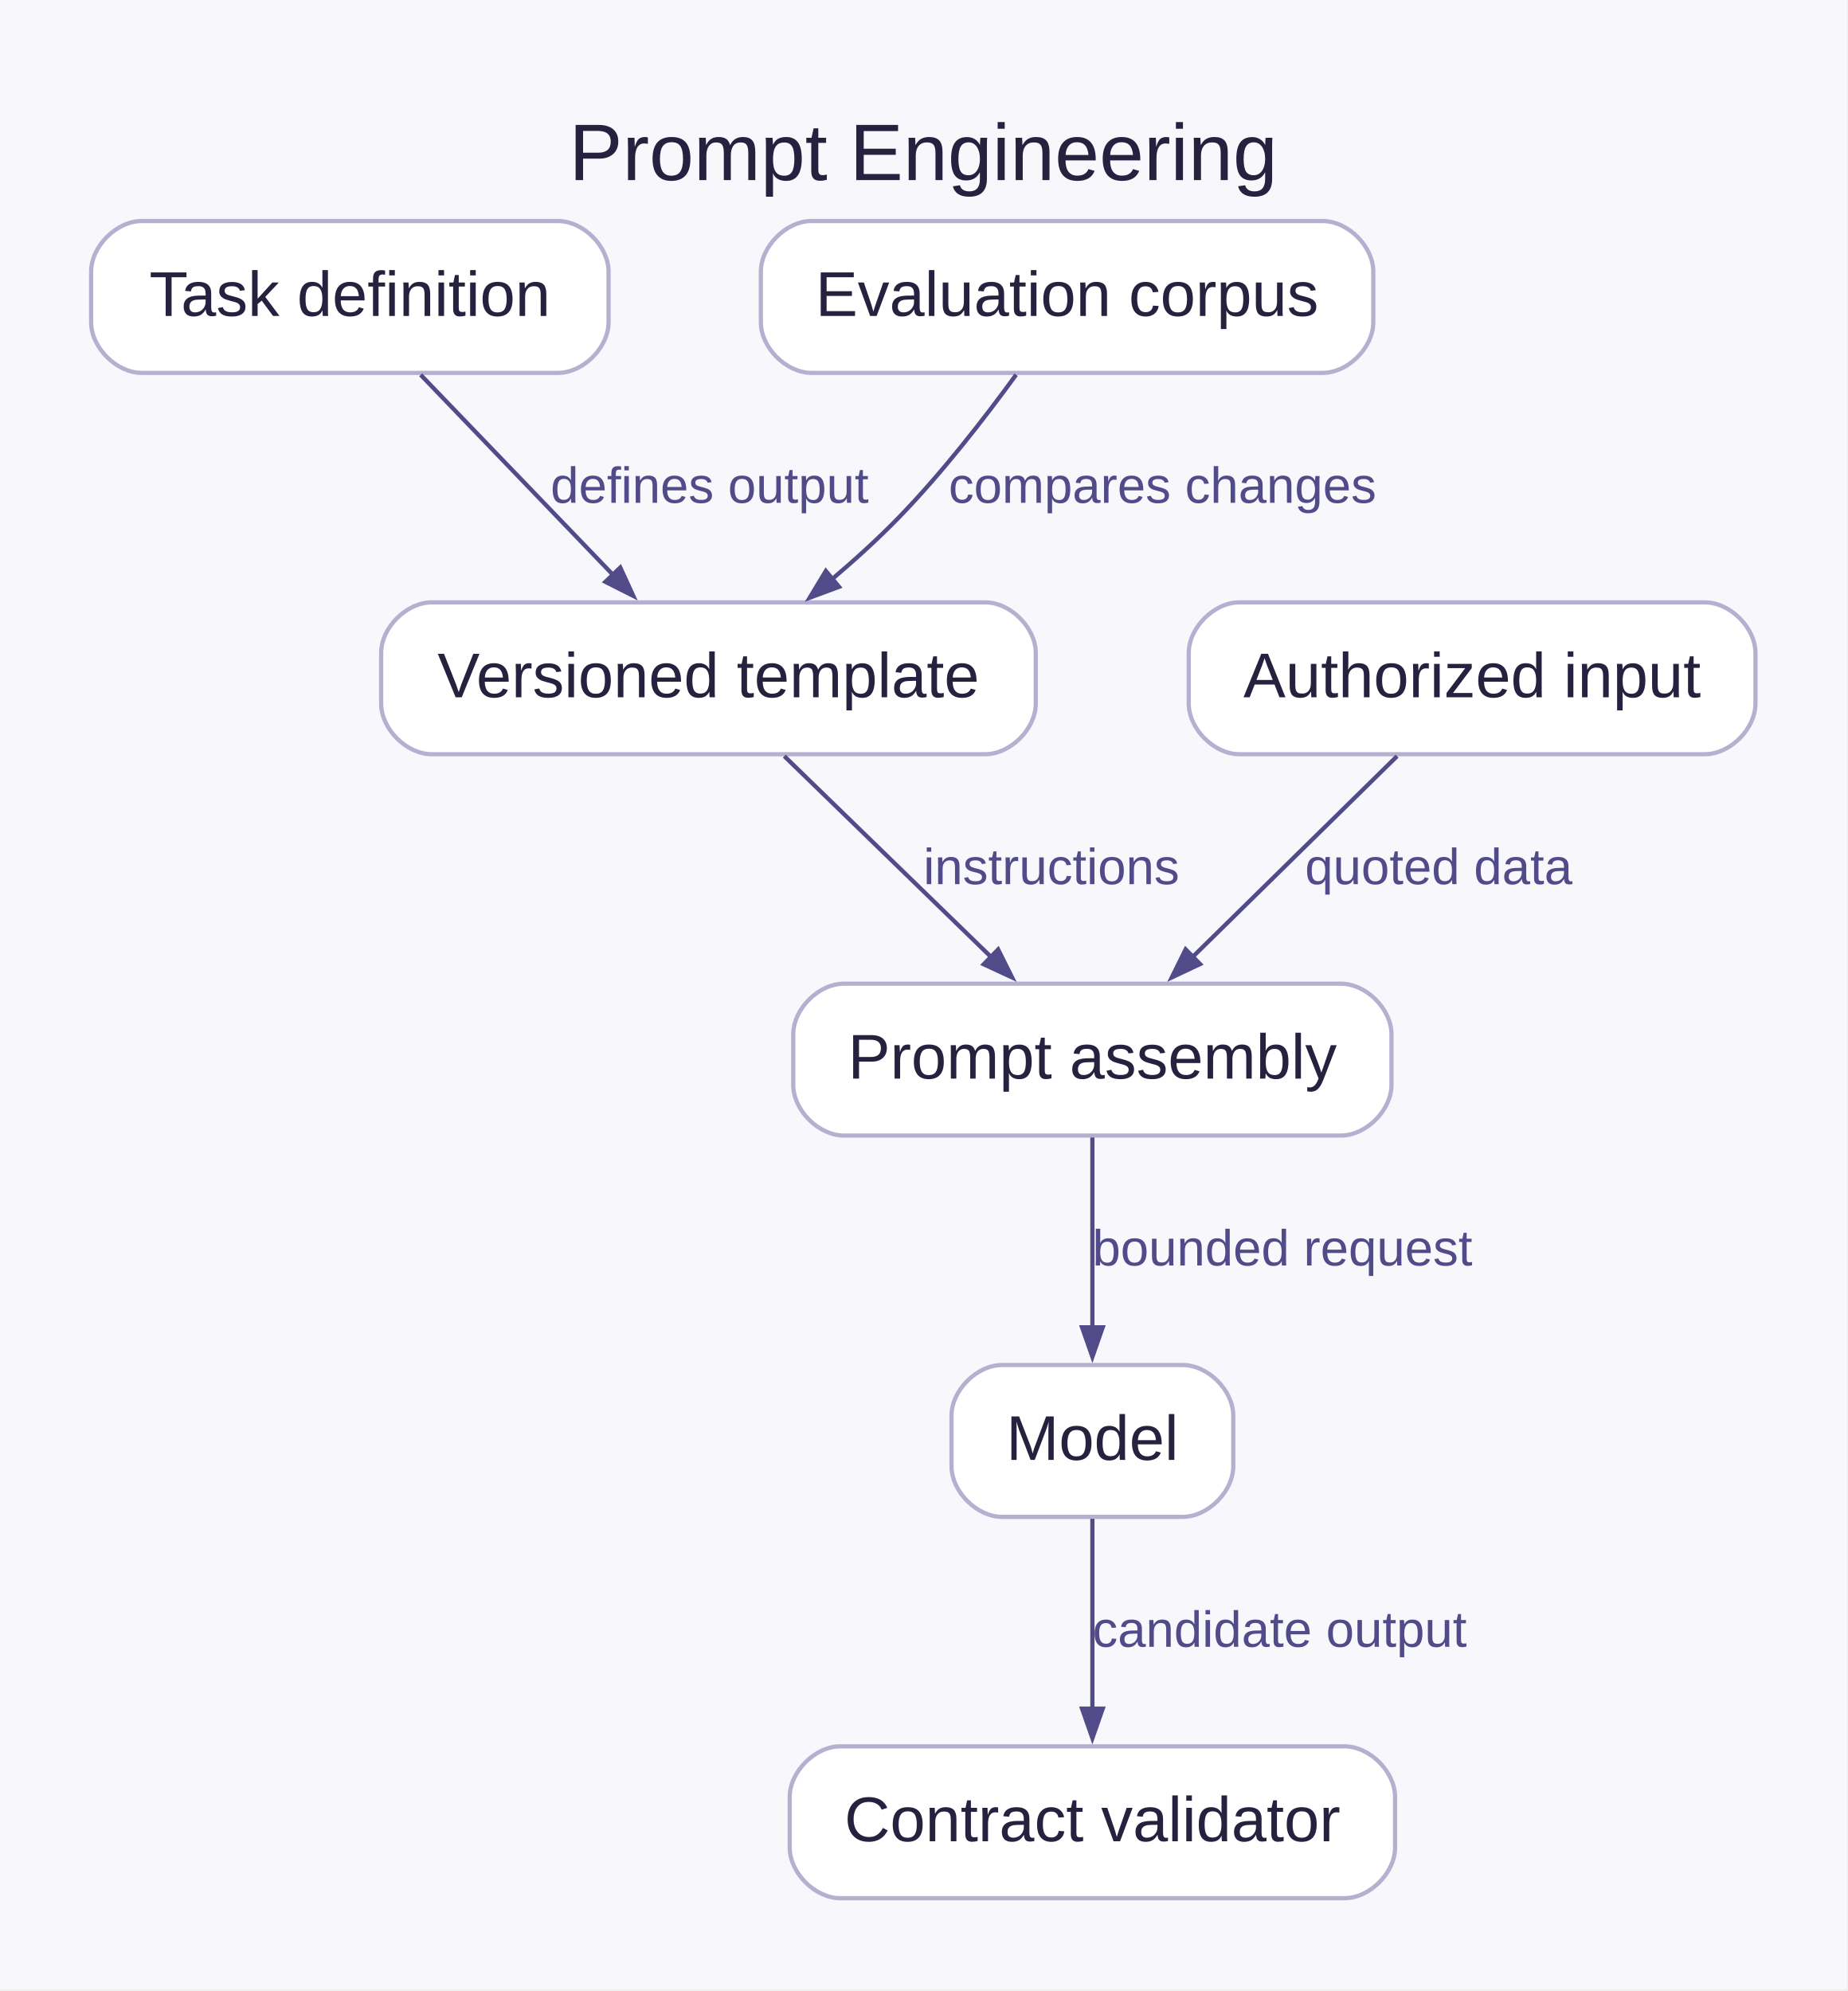
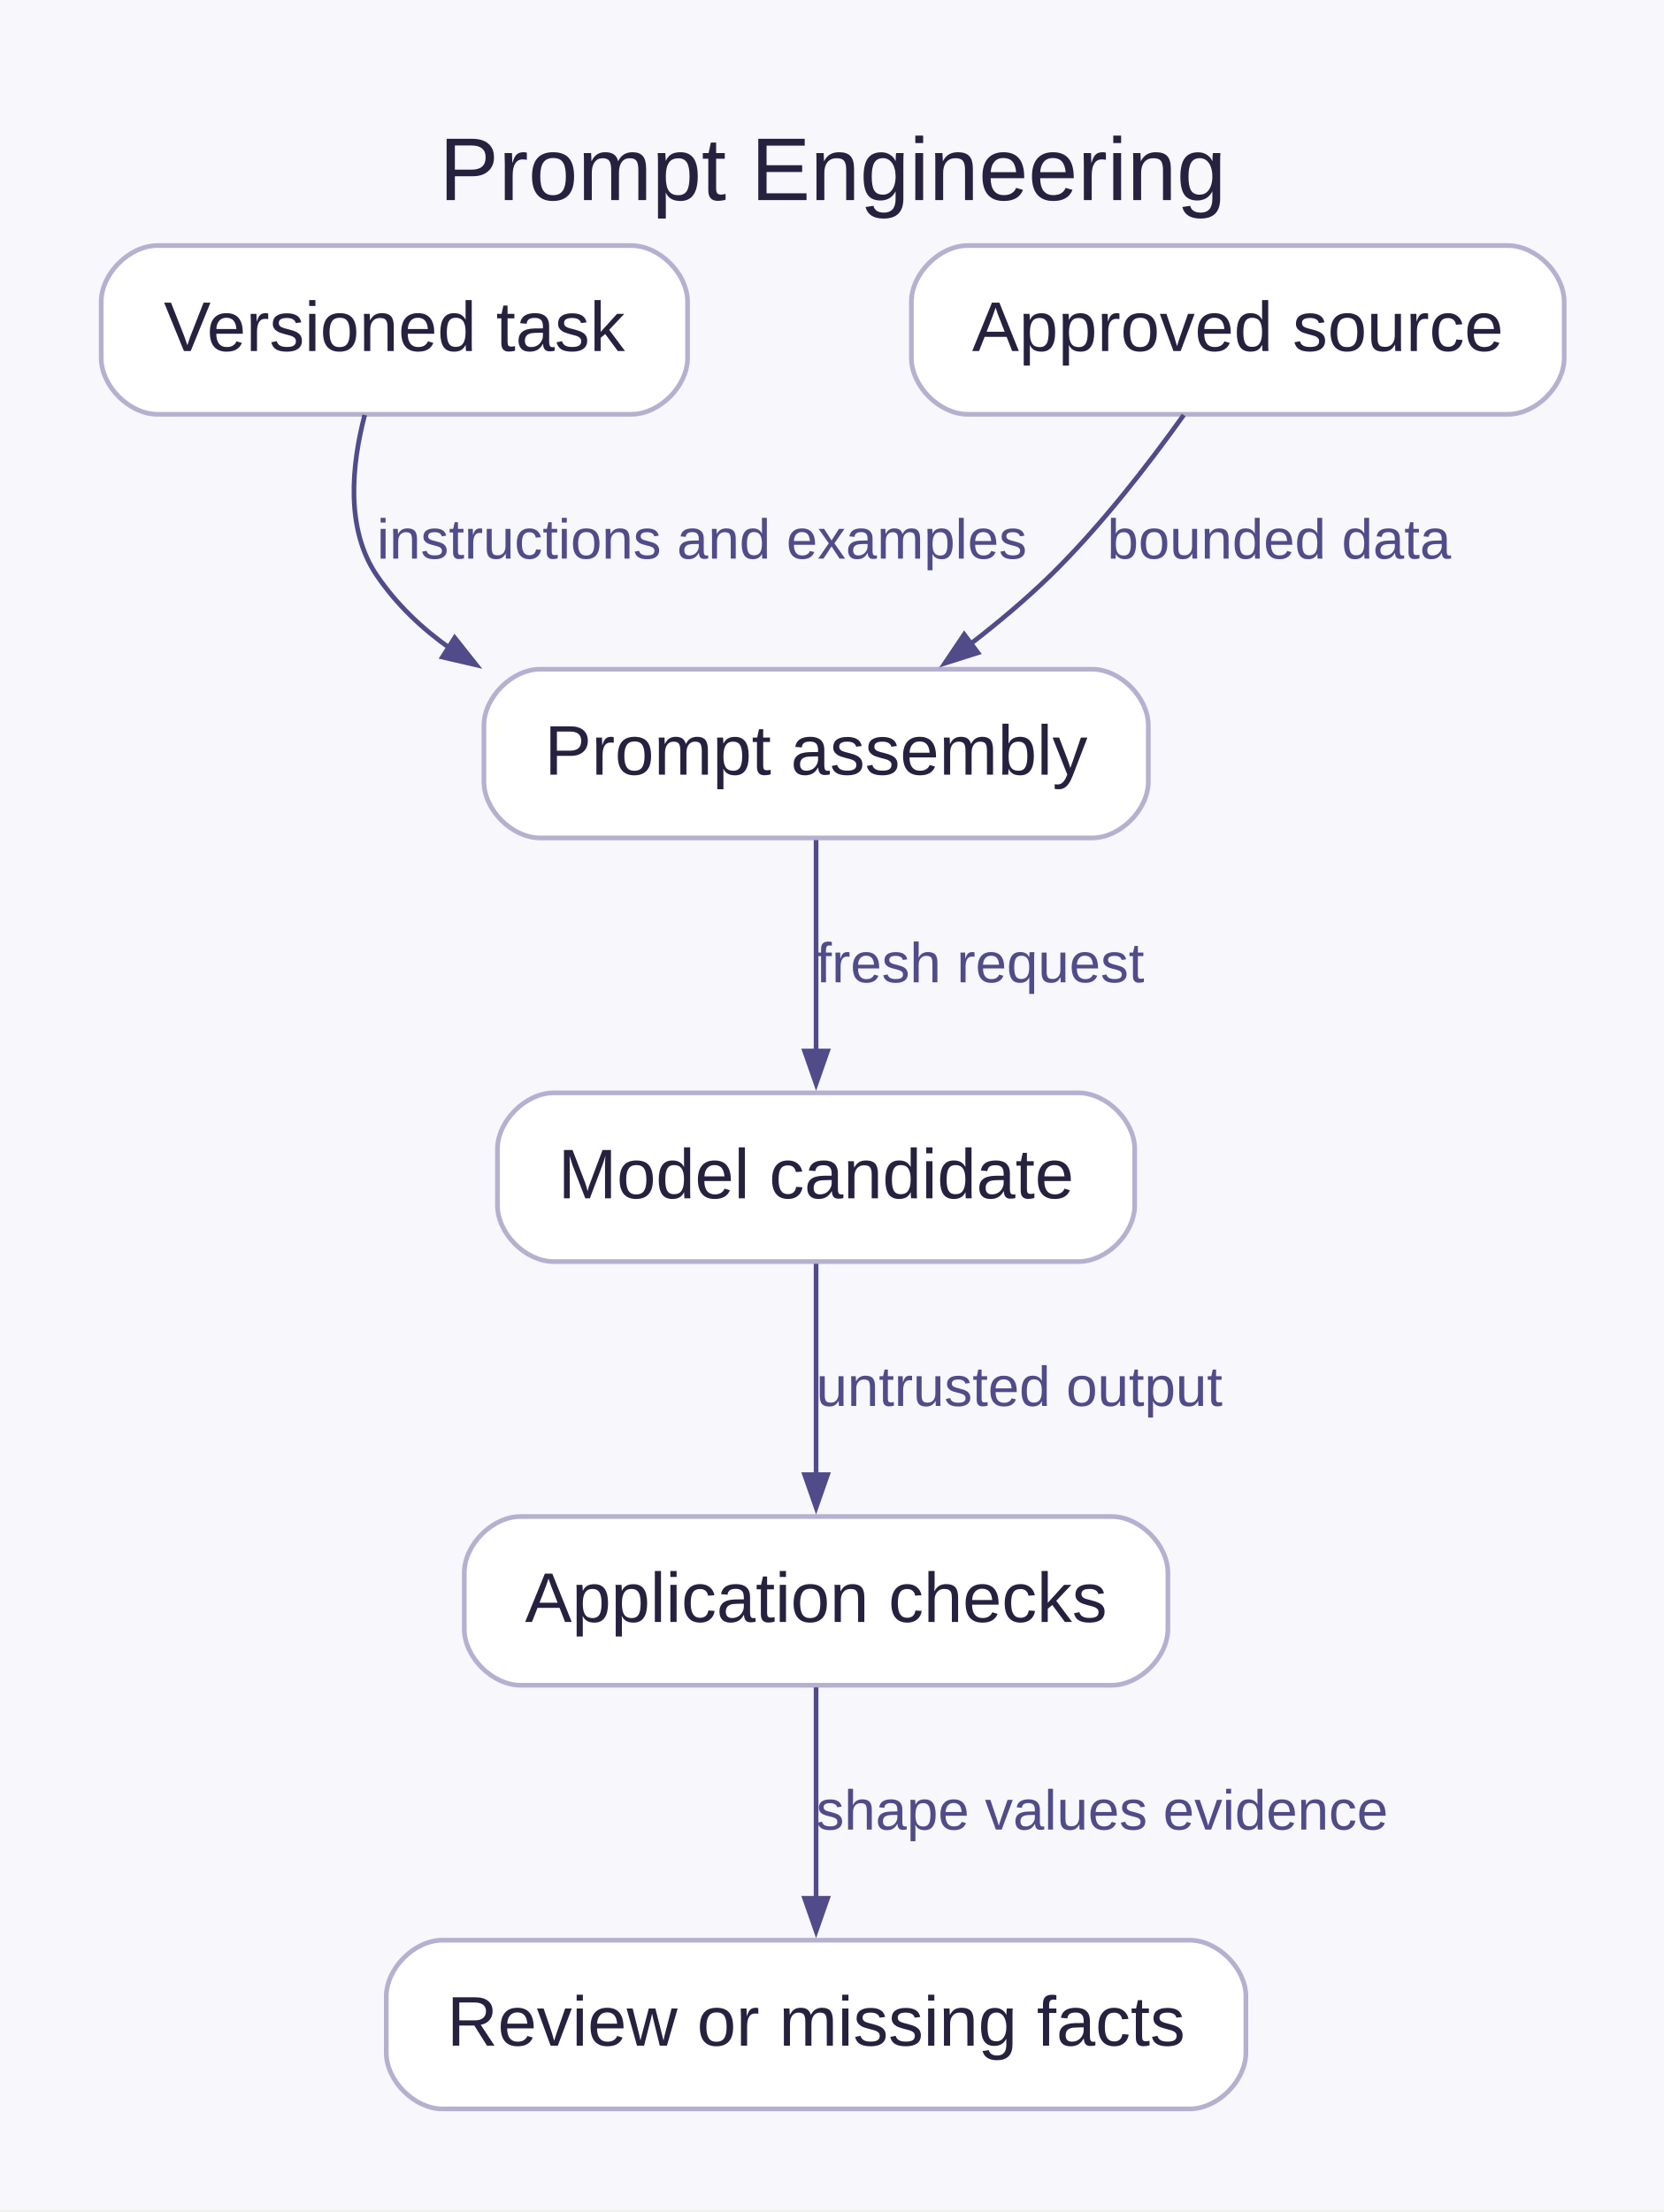
- <svg xmlns="http://www.w3.org/2000/svg" width="438pt" height="472pt" viewBox="0.00 0.00 438.00 472.00" role="img" aria-labelledby="answer-title answer-desc">
+ <svg xmlns="http://www.w3.org/2000/svg" width="355pt" height="472pt" viewBox="0.00 0.00 355.00 472.00" role="img" aria-labelledby="answer-title answer-desc">
  <g id="graph0" class="graph" transform="scale(1 1) rotate(0) translate(21.6 450)">
-     <polygon fill="#f7f7fc" stroke="none" points="-21.6,21.6 -21.6,-450 416.08,-450 416.08,21.6 -21.6,21.6" />
-     <text xml:space="preserve" text-anchor="middle" x="197.24" y="-407.3" font-family="Arial" font-size="19.00" fill="#25213e">Prompt Engineering</text>
+     <polygon fill="#f7f7fc" stroke="none" points="-21.6,21.6 -21.6,-450 333.83,-450 333.83,21.6 -21.6,21.6" />
+     <text xml:space="preserve" text-anchor="middle" x="156.12" y="-407.3" font-family="Arial" font-size="19.00" fill="#25213e">Prompt Engineering</text>
    <g id="node1" class="node">
-       <path fill="#ffffff" stroke="#b6b0d0" d="M110.64,-397.6C110.64,-397.6 12,-397.6 12,-397.6 6,-397.6 0,-391.6 0,-385.6 0,-385.6 0,-373.6 0,-373.6 0,-367.6 6,-361.6 12,-361.6 12,-361.6 110.64,-361.6 110.64,-361.6 116.64,-361.6 122.64,-367.6 122.64,-373.6 122.64,-373.6 122.64,-385.6 122.64,-385.6 122.64,-391.6 116.64,-397.6 110.64,-397.6" />
-       <text xml:space="preserve" text-anchor="middle" x="61.32" y="-375.1" font-family="Arial" font-size="15.00" fill="#25213e">Task definition</text>
+       <path fill="#ffffff" stroke="#b6b0d0" d="M113.14,-397.6C113.14,-397.6 12,-397.6 12,-397.6 6,-397.6 0,-391.6 0,-385.6 0,-385.6 0,-373.6 0,-373.6 0,-367.6 6,-361.6 12,-361.6 12,-361.6 113.14,-361.6 113.14,-361.6 119.14,-361.6 125.14,-367.6 125.14,-373.6 125.14,-373.6 125.14,-385.6 125.14,-385.6 125.14,-391.6 119.14,-397.6 113.14,-397.6" />
+       <text xml:space="preserve" text-anchor="middle" x="62.57" y="-375.1" font-family="Arial" font-size="15.00" fill="#25213e">Versioned task</text>
+     </g>
+     <g id="node3" class="node">
+       <path fill="#ffffff" stroke="#b6b0d0" d="M211.47,-307.2C211.47,-307.2 93.68,-307.2 93.68,-307.2 87.68,-307.2 81.68,-301.2 81.68,-295.2 81.68,-295.2 81.68,-283.2 81.68,-283.2 81.68,-277.2 87.68,-271.2 93.68,-271.2 93.68,-271.2 211.47,-271.2 211.47,-271.2 217.47,-271.2 223.47,-277.2 223.47,-283.2 223.47,-283.2 223.47,-295.2 223.47,-295.2 223.47,-301.2 217.47,-307.2 211.47,-307.2" />
+       <text xml:space="preserve" text-anchor="middle" x="152.57" y="-284.7" font-family="Arial" font-size="15.00" fill="#25213e">Prompt assembly</text>
+     </g>
+     <g id="edge1" class="edge">
+       <path fill="none" stroke="#514b89" d="M56.24,-361.46C53.43,-350.73 52.09,-337.11 58.83,-327.2 63.02,-321.04 68.42,-315.9 74.49,-311.62" />
+       <polygon fill="#514b89" stroke="#514b89" points="75.44,-313.92 80.05,-308.11 72.82,-309.78 75.44,-313.92" />
+       <text xml:space="preserve" text-anchor="middle" x="128.2" y="-330.8" font-family="Arial" font-size="12.00" fill="#514b89">instructions and examples</text>
    </g>
    <g id="node2" class="node">
-       <path fill="#ffffff" stroke="#b6b0d0" d="M211.9,-307.2C211.9,-307.2 80.74,-307.2 80.74,-307.2 74.74,-307.2 68.74,-301.2 68.74,-295.2 68.74,-295.2 68.74,-283.2 68.74,-283.2 68.74,-277.2 74.74,-271.2 80.74,-271.2 80.74,-271.2 211.9,-271.2 211.9,-271.2 217.9,-271.2 223.9,-277.2 223.9,-283.2 223.9,-283.2 223.9,-295.2 223.9,-295.2 223.9,-301.2 217.9,-307.2 211.9,-307.2" />
-       <text xml:space="preserve" text-anchor="middle" x="146.32" y="-284.7" font-family="Arial" font-size="15.00" fill="#25213e">Versioned template</text>
+       <path fill="#ffffff" stroke="#b6b0d0" d="M300.23,-397.6C300.23,-397.6 184.91,-397.6 184.91,-397.6 178.91,-397.6 172.91,-391.6 172.91,-385.6 172.91,-385.6 172.91,-373.6 172.91,-373.6 172.91,-367.6 178.91,-361.6 184.91,-361.6 184.91,-361.6 300.23,-361.6 300.23,-361.6 306.23,-361.6 312.23,-367.6 312.23,-373.6 312.23,-373.6 312.23,-385.6 312.23,-385.6 312.23,-391.6 306.23,-397.6 300.23,-397.6" />
+       <text xml:space="preserve" text-anchor="middle" x="242.57" y="-375.1" font-family="Arial" font-size="15.00" fill="#25213e">Approved source</text>
    </g>
-     <g id="edge1" class="edge">
-       <path fill="none" stroke="#514b89" d="M78.11,-361.14C91.15,-347.57 109.36,-328.64 123.68,-313.74" />
-       <polygon fill="#514b89" stroke="#514b89" points="125.42,-315.46 128.51,-308.72 121.89,-312.07 125.42,-315.46" />
-       <text xml:space="preserve" text-anchor="middle" x="146.6" y="-330.8" font-family="Arial" font-size="12.00" fill="#514b89">defines output</text>
+     <g id="edge2" class="edge">
+       <path fill="none" stroke="#514b89" d="M231.03,-361.44C223.55,-350.97 213.25,-337.63 202.57,-327.2 197.29,-322.05 191.27,-317.01 185.28,-312.4" />
+       <polygon fill="#514b89" stroke="#514b89" points="187.11,-310.71 180.04,-308.47 184.18,-314.63 187.11,-310.71" />
+       <text xml:space="preserve" text-anchor="middle" x="251.39" y="-330.8" font-family="Arial" font-size="12.00" fill="#514b89">bounded data</text>
    </g>
    <g id="node4" class="node">
-       <path fill="#ffffff" stroke="#b6b0d0" d="M296.21,-216.8C296.21,-216.8 178.42,-216.8 178.42,-216.8 172.42,-216.8 166.42,-210.8 166.42,-204.8 166.42,-204.8 166.42,-192.8 166.42,-192.8 166.42,-186.8 172.42,-180.8 178.42,-180.8 178.42,-180.8 296.21,-180.8 296.21,-180.8 302.21,-180.8 308.21,-186.8 308.21,-192.8 308.21,-192.8 308.21,-204.8 308.21,-204.8 308.21,-210.8 302.21,-216.8 296.21,-216.8" />
-       <text xml:space="preserve" text-anchor="middle" x="237.32" y="-194.3" font-family="Arial" font-size="15.00" fill="#25213e">Prompt assembly</text>
-     </g>
-     <g id="edge2" class="edge">
-       <path fill="none" stroke="#514b89" d="M164.3,-270.74C178.38,-257.05 198.1,-237.9 213.5,-222.94" />
-       <polygon fill="#514b89" stroke="#514b89" points="214.98,-224.92 218.29,-218.28 211.56,-221.4 214.98,-224.92" />
-       <text xml:space="preserve" text-anchor="middle" x="227.61" y="-240.4" font-family="Arial" font-size="12.00" fill="#514b89">instructions</text>
-     </g>
-     <g id="node3" class="node">
-       <path fill="#ffffff" stroke="#b6b0d0" d="M382.48,-307.2C382.48,-307.2 272.16,-307.2 272.16,-307.2 266.16,-307.2 260.16,-301.2 260.16,-295.2 260.16,-295.2 260.16,-283.2 260.16,-283.2 260.16,-277.2 266.16,-271.2 272.16,-271.2 272.16,-271.2 382.48,-271.2 382.48,-271.2 388.48,-271.2 394.48,-277.2 394.48,-283.2 394.48,-283.2 394.48,-295.2 394.48,-295.2 394.48,-301.2 388.48,-307.2 382.48,-307.2" />
-       <text xml:space="preserve" text-anchor="middle" x="327.32" y="-284.7" font-family="Arial" font-size="15.00" fill="#25213e">Authorized input</text>
+       <path fill="#ffffff" stroke="#b6b0d0" d="M208.57,-216.8C208.57,-216.8 96.57,-216.8 96.57,-216.8 90.57,-216.8 84.57,-210.8 84.57,-204.8 84.57,-204.8 84.57,-192.8 84.57,-192.8 84.57,-186.8 90.57,-180.8 96.57,-180.8 96.57,-180.8 208.57,-180.8 208.57,-180.8 214.57,-180.8 220.57,-186.8 220.57,-192.8 220.57,-192.8 220.57,-204.8 220.57,-204.8 220.57,-210.8 214.57,-216.8 208.57,-216.8" />
+       <text xml:space="preserve" text-anchor="middle" x="152.57" y="-194.3" font-family="Arial" font-size="15.00" fill="#25213e">Model candidate</text>
    </g>
    <g id="edge3" class="edge">
-       <path fill="none" stroke="#514b89" d="M309.54,-270.74C295.61,-257.05 276.11,-237.9 260.88,-222.94" />
-       <polygon fill="#514b89" stroke="#514b89" points="262.85,-221.45 256.14,-218.29 259.42,-224.94 262.85,-221.45" />
-       <text xml:space="preserve" text-anchor="middle" x="319.4" y="-240.4" font-family="Arial" font-size="12.00" fill="#514b89">quoted data</text>
+       <path fill="none" stroke="#514b89" d="M152.57,-270.74C152.57,-257.78 152.57,-239.92 152.57,-225.36" />
+       <polygon fill="#514b89" stroke="#514b89" points="155.02,-225.74 152.57,-218.74 150.12,-225.74 155.02,-225.74" />
+       <text xml:space="preserve" text-anchor="middle" x="187.59" y="-240.4" font-family="Arial" font-size="12.00" fill="#514b89">fresh request</text>
    </g>
    <g id="node5" class="node">
-       <path fill="#ffffff" stroke="#b6b0d0" d="M258.71,-126.4C258.71,-126.4 215.93,-126.4 215.93,-126.4 209.93,-126.4 203.93,-120.4 203.93,-114.4 203.93,-114.4 203.93,-102.4 203.93,-102.4 203.93,-96.4 209.93,-90.4 215.93,-90.4 215.93,-90.4 258.71,-90.4 258.71,-90.4 264.71,-90.4 270.71,-96.4 270.71,-102.4 270.71,-102.4 270.71,-114.4 270.71,-114.4 270.71,-120.4 264.71,-126.4 258.71,-126.4" />
-       <text xml:space="preserve" text-anchor="middle" x="237.32" y="-103.9" font-family="Arial" font-size="15.00" fill="#25213e">Model</text>
+       <path fill="#ffffff" stroke="#b6b0d0" d="M215.65,-126.4C215.65,-126.4 89.49,-126.4 89.49,-126.4 83.49,-126.4 77.49,-120.4 77.49,-114.4 77.49,-114.4 77.49,-102.4 77.49,-102.4 77.49,-96.4 83.49,-90.4 89.49,-90.4 89.49,-90.4 215.65,-90.4 215.65,-90.4 221.65,-90.4 227.65,-96.4 227.65,-102.4 227.65,-102.4 227.65,-114.4 227.65,-114.4 227.65,-120.4 221.65,-126.4 215.65,-126.4" />
+       <text xml:space="preserve" text-anchor="middle" x="152.57" y="-103.9" font-family="Arial" font-size="15.00" fill="#25213e">Application checks</text>
    </g>
    <g id="edge4" class="edge">
-       <path fill="none" stroke="#514b89" d="M237.32,-180.34C237.32,-167.38 237.32,-149.52 237.32,-134.96" />
-       <polygon fill="#514b89" stroke="#514b89" points="239.77,-135.34 237.32,-128.34 234.87,-135.34 239.77,-135.34" />
-       <text xml:space="preserve" text-anchor="middle" x="282.36" y="-150" font-family="Arial" font-size="12.00" fill="#514b89">bounded request</text>
+       <path fill="none" stroke="#514b89" d="M152.57,-180.34C152.57,-167.38 152.57,-149.52 152.57,-134.96" />
+       <polygon fill="#514b89" stroke="#514b89" points="155.02,-135.34 152.57,-128.34 150.12,-135.34 155.02,-135.34" />
+       <text xml:space="preserve" text-anchor="middle" x="195.94" y="-150" font-family="Arial" font-size="12.00" fill="#514b89">untrusted output</text>
    </g>
    <g id="node6" class="node">
-       <path fill="#ffffff" stroke="#b6b0d0" d="M297.06,-36C297.06,-36 177.58,-36 177.58,-36 171.58,-36 165.58,-30 165.58,-24 165.58,-24 165.58,-12 165.58,-12 165.58,-6 171.58,0 177.58,0 177.58,0 297.06,0 297.06,0 303.06,0 309.06,-6 309.06,-12 309.06,-12 309.06,-24 309.06,-24 309.06,-30 303.06,-36 297.06,-36" />
-       <text xml:space="preserve" text-anchor="middle" x="237.32" y="-13.5" font-family="Arial" font-size="15.00" fill="#25213e">Contract validator</text>
+       <path fill="#ffffff" stroke="#b6b0d0" d="M232.3,-36C232.3,-36 72.84,-36 72.84,-36 66.84,-36 60.84,-30 60.84,-24 60.84,-24 60.84,-12 60.84,-12 60.84,-6 66.84,0 72.84,0 72.84,0 232.3,0 232.3,0 238.3,0 244.3,-6 244.3,-12 244.3,-12 244.3,-24 244.3,-24 244.3,-30 238.3,-36 232.3,-36" />
+       <text xml:space="preserve" text-anchor="middle" x="152.57" y="-13.5" font-family="Arial" font-size="15.00" fill="#25213e">Review or missing facts</text>
    </g>
    <g id="edge5" class="edge">
-       <path fill="none" stroke="#514b89" d="M237.32,-89.94C237.32,-76.98 237.32,-59.12 237.32,-44.56" />
-       <polygon fill="#514b89" stroke="#514b89" points="239.77,-44.94 237.32,-37.94 234.87,-44.94 239.77,-44.94" />
-       <text xml:space="preserve" text-anchor="middle" x="281.69" y="-59.6" font-family="Arial" font-size="12.00" fill="#514b89">candidate output</text>
-     </g>
-     <g id="node7" class="node">
-       <path fill="#ffffff" stroke="#b6b0d0" d="M291.9,-397.6C291.9,-397.6 170.74,-397.6 170.74,-397.6 164.74,-397.6 158.74,-391.6 158.74,-385.6 158.74,-385.6 158.74,-373.6 158.74,-373.6 158.74,-367.6 164.74,-361.6 170.74,-361.6 170.74,-361.6 291.9,-361.6 291.9,-361.6 297.9,-361.6 303.9,-367.6 303.9,-373.6 303.9,-373.6 303.9,-385.6 303.9,-385.6 303.9,-391.6 297.9,-397.6 291.9,-397.6" />
-       <text xml:space="preserve" text-anchor="middle" x="231.32" y="-375.1" font-family="Arial" font-size="15.00" fill="#25213e">Evaluation corpus</text>
-     </g>
-     <g id="edge6" class="edge">
-       <path fill="none" stroke="#514b89" d="M219.24,-361.16C211.73,-350.82 201.57,-337.73 191.32,-327.2 186.45,-322.2 180.94,-317.21 175.48,-312.58" />
-       <polygon fill="#514b89" stroke="#514b89" points="177.27,-310.88 170.31,-308.3 174.14,-314.65 177.27,-310.88" />
-       <text xml:space="preserve" text-anchor="middle" x="253.93" y="-330.8" font-family="Arial" font-size="12.00" fill="#514b89">compares changes</text>
+       <path fill="none" stroke="#514b89" d="M152.57,-89.94C152.57,-76.98 152.57,-59.12 152.57,-44.56" />
+       <polygon fill="#514b89" stroke="#514b89" points="155.02,-44.94 152.57,-37.94 150.12,-44.94 155.02,-44.94" />
+       <text xml:space="preserve" text-anchor="middle" x="213.61" y="-59.6" font-family="Arial" font-size="12.00" fill="#514b89">shape values evidence</text>
    </g>
  </g>
</svg>
